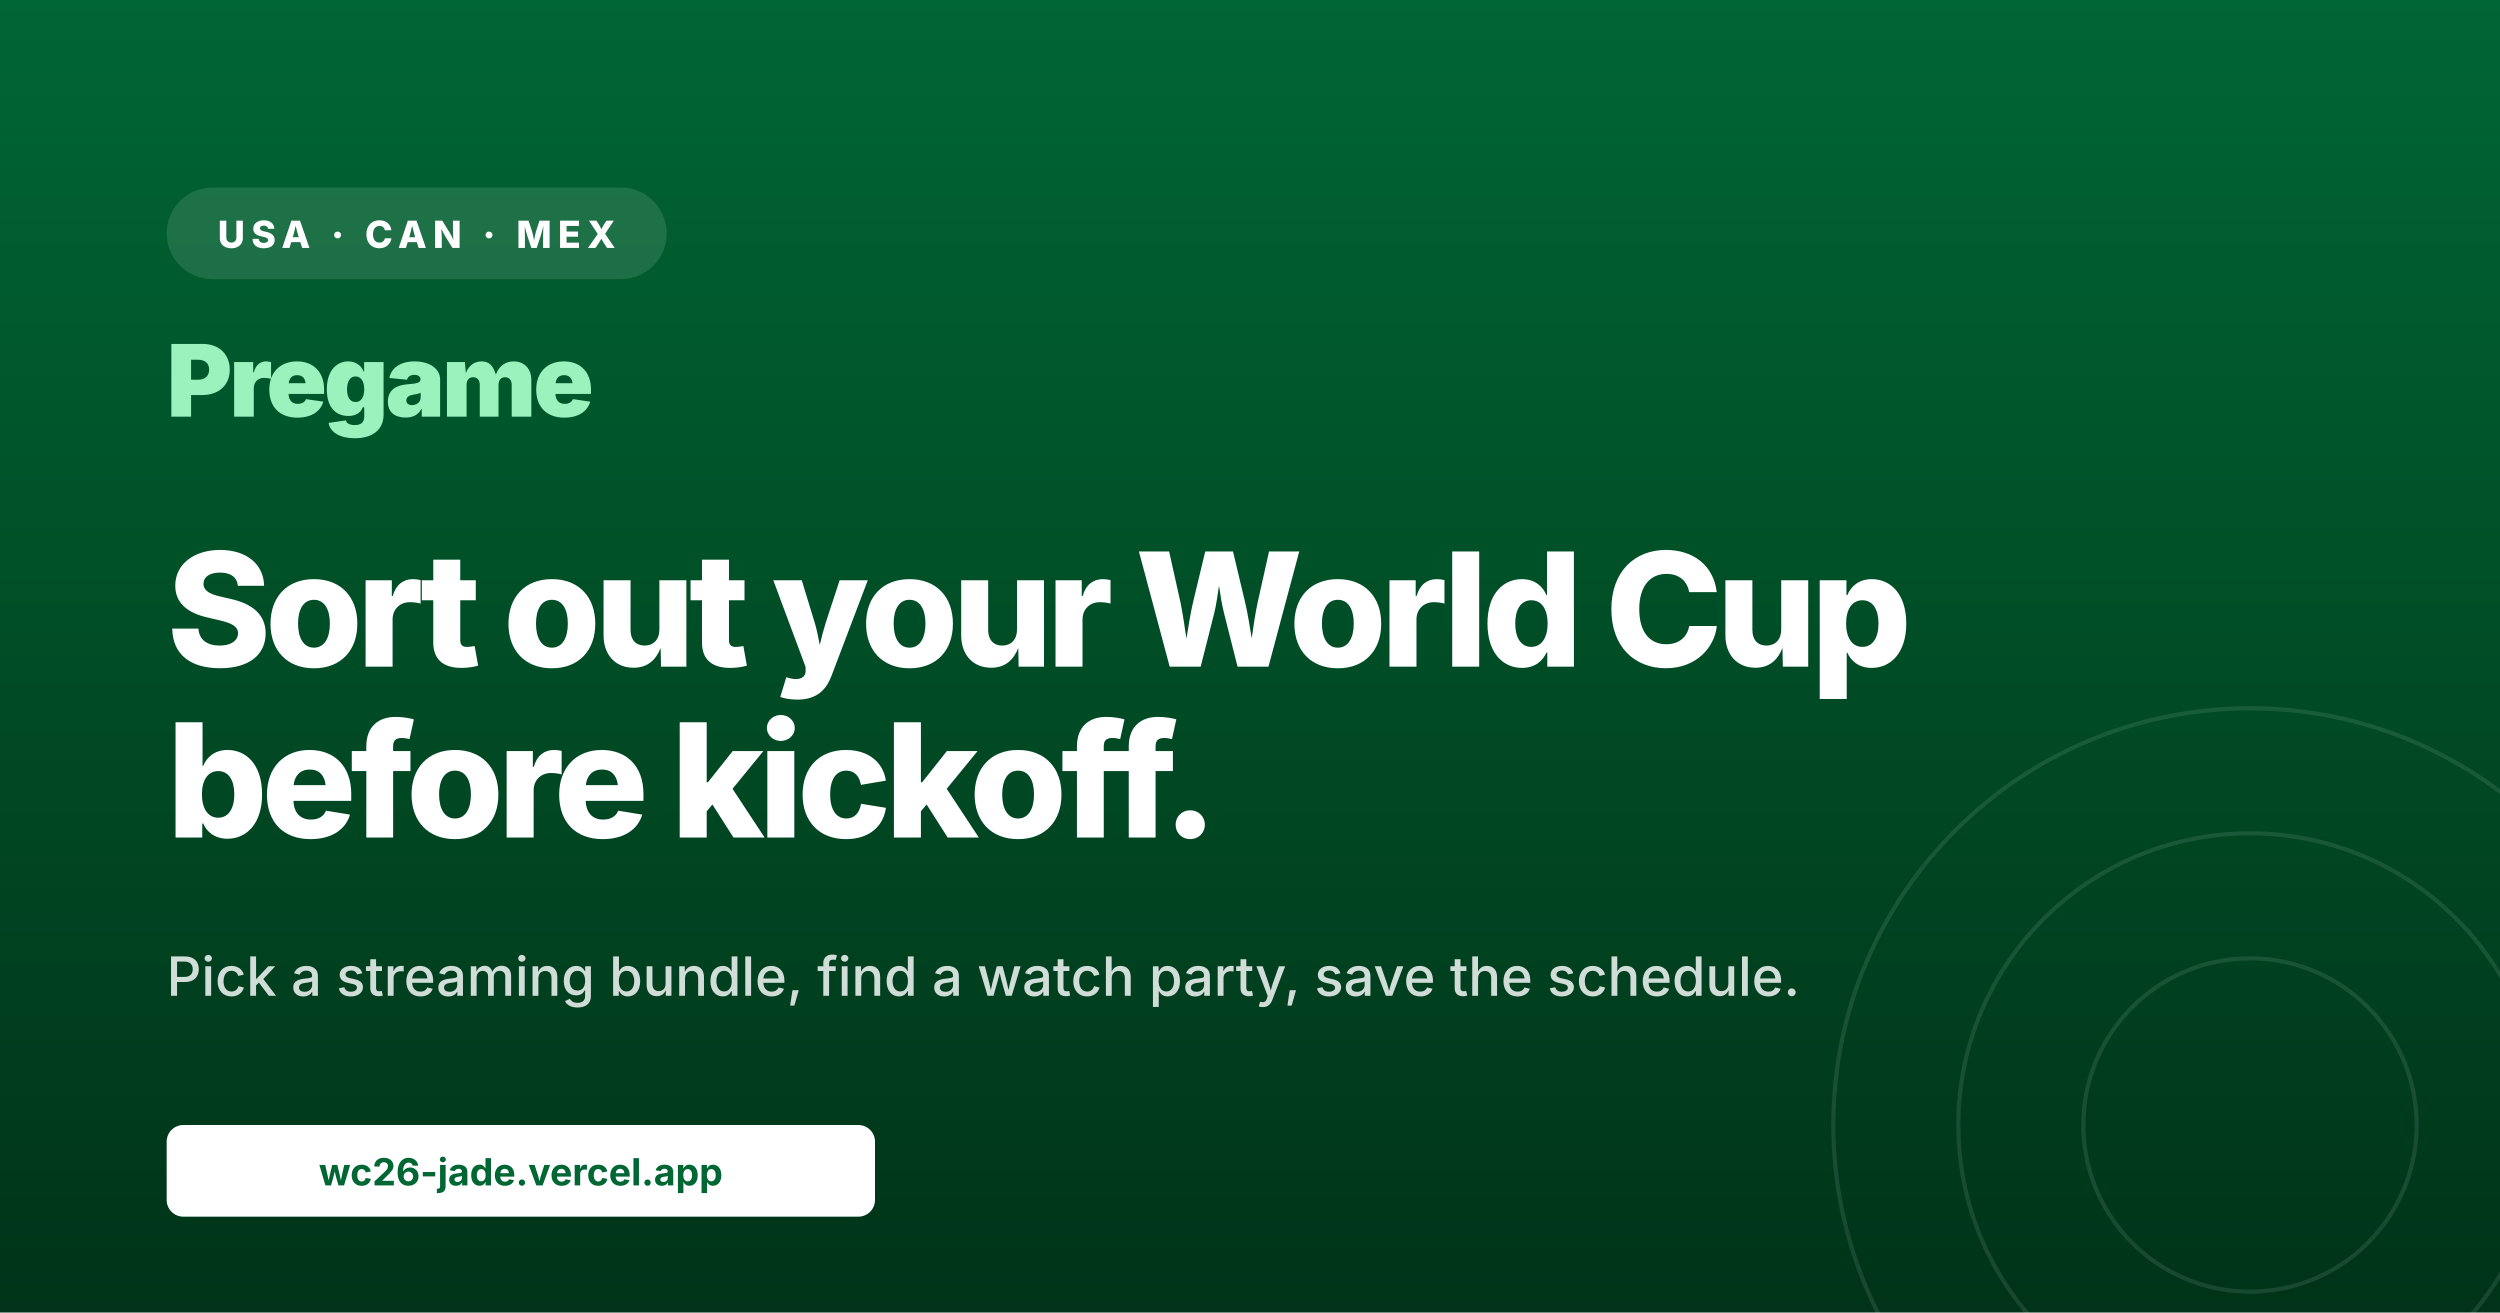
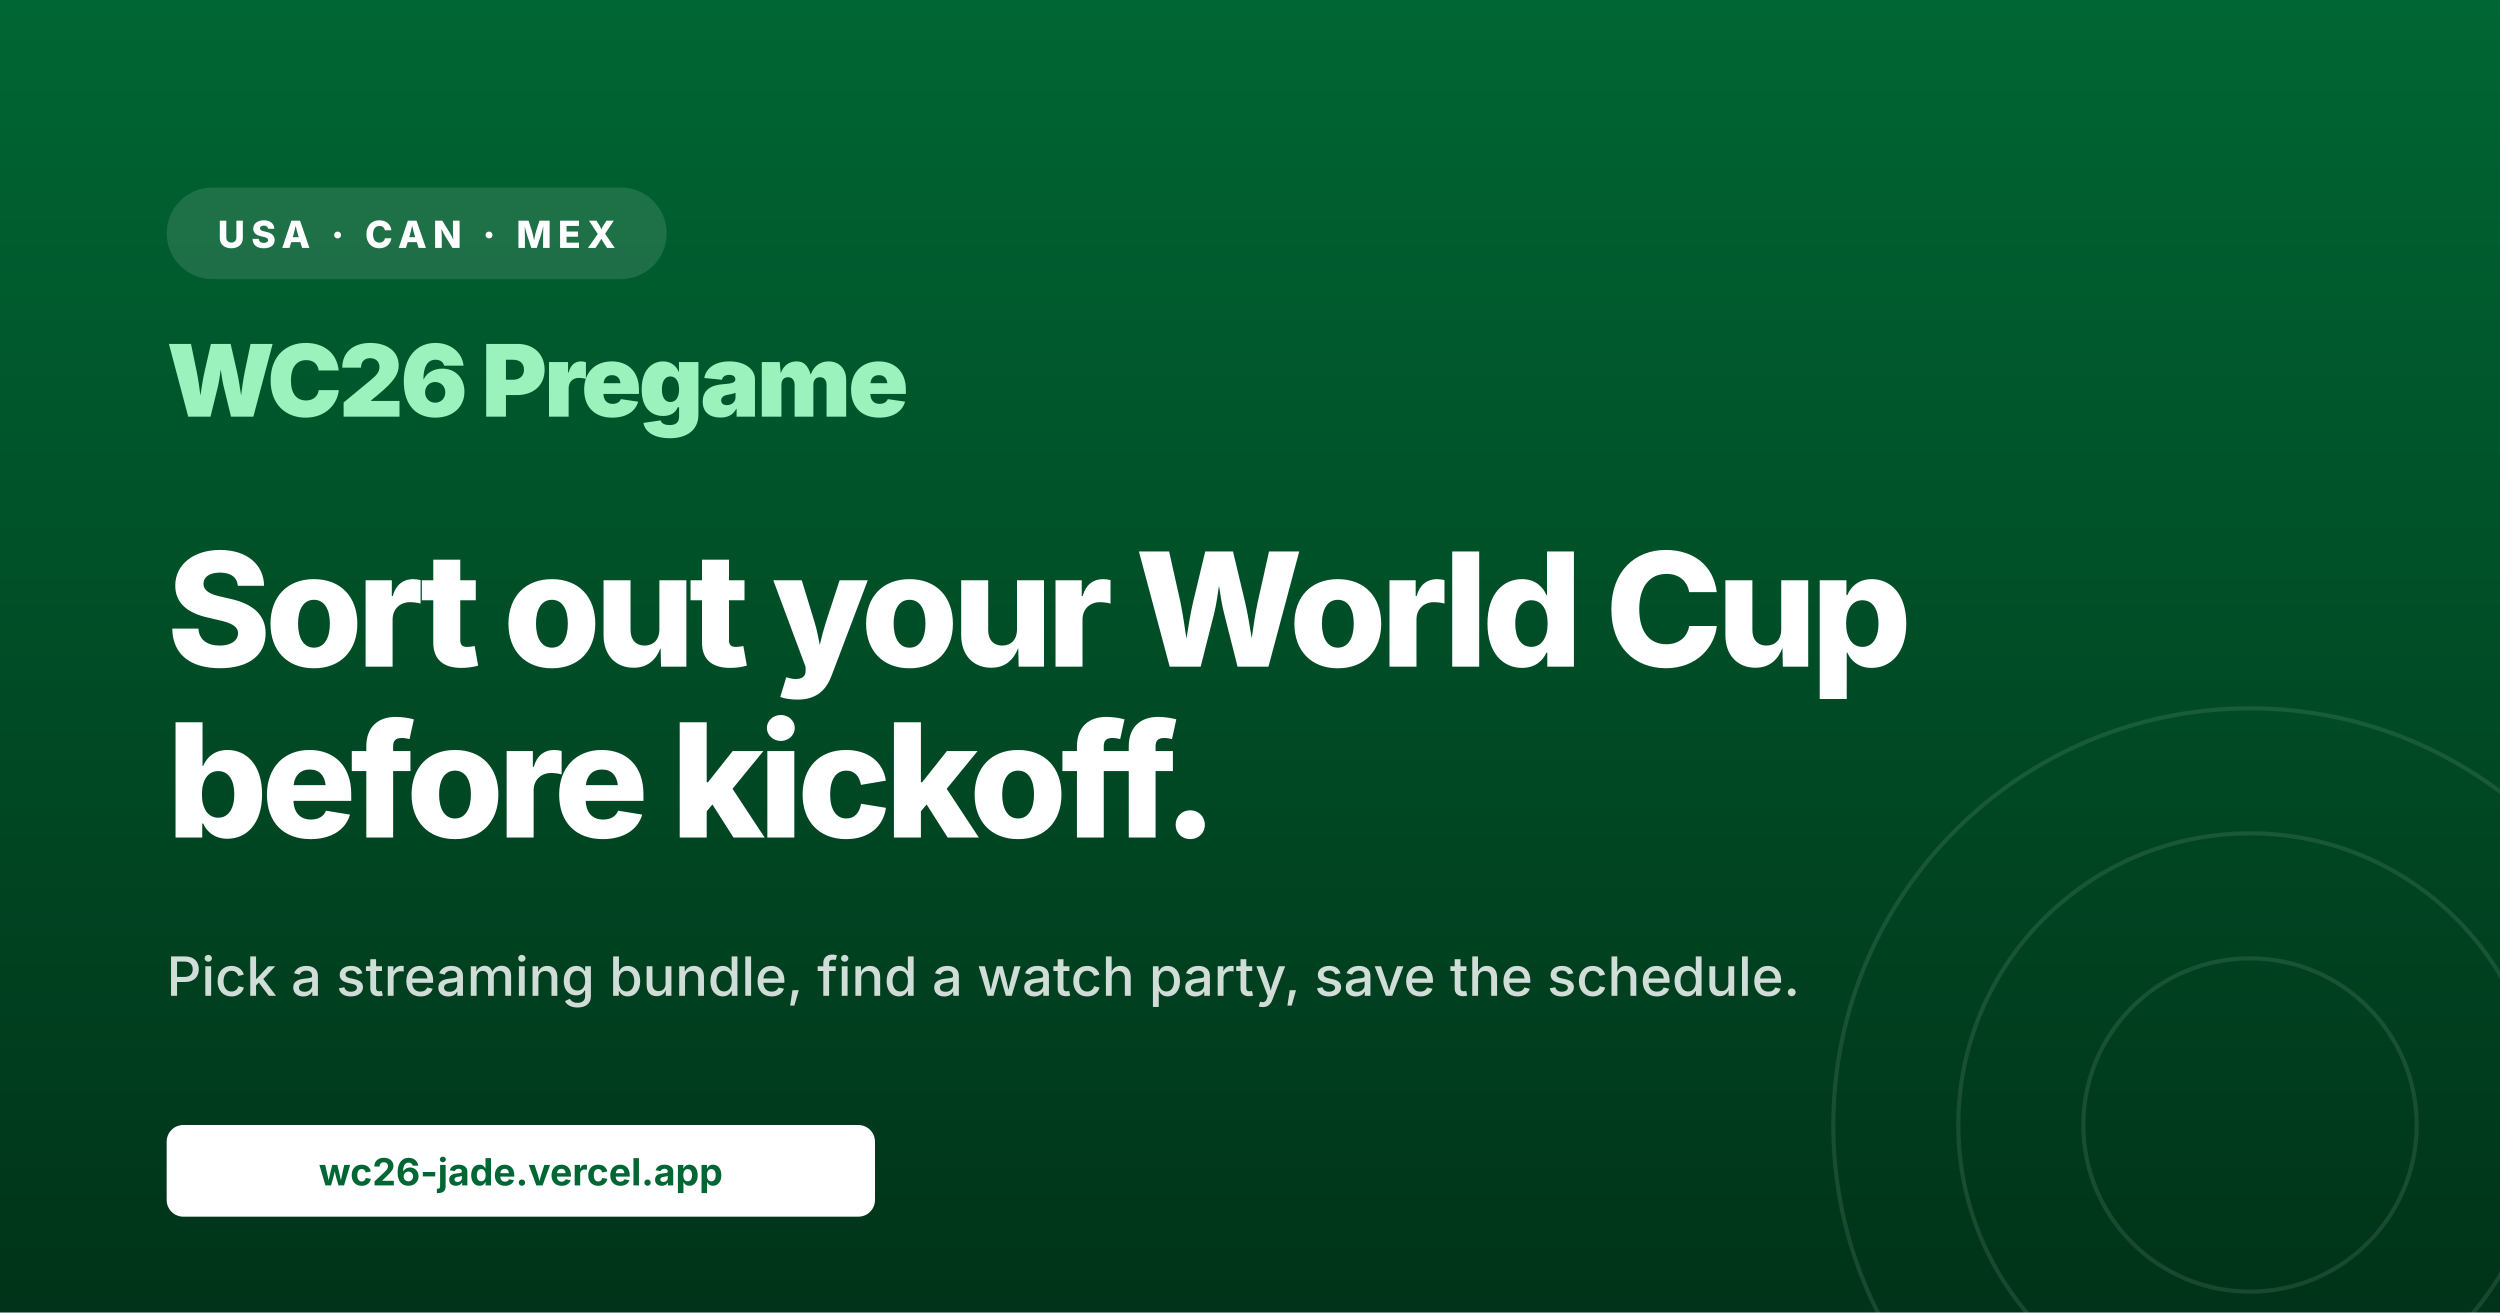
<svg xmlns="http://www.w3.org/2000/svg" viewBox="0 0 1200 630" width="1200" height="630">
  <defs>
    <linearGradient id="bg" x1="0" y1="0" x2="0" y2="1">
      <stop offset="0" stop-color="#006633" />
      <stop offset="1" stop-color="#003319" />
    </linearGradient>
  </defs>
  <rect width="1200" height="630" fill="url(#bg)" />
  <g opacity="0.10" fill="none" stroke="#fff" stroke-width="2">
    <circle cx="1080" cy="540" r="80" />
    <circle cx="1080" cy="540" r="140" />
    <circle cx="1080" cy="540" r="200" />
  </g>
  <g transform="translate(80, 90)">
    <rect x="0" y="0" width="240" height="44" rx="22" fill="#ffffff" opacity="0.12" />
    <text x="120" y="29" font-family="-apple-system, system-ui, sans-serif" font-size="18" font-weight="800" letter-spacing="3" text-anchor="middle" fill="#ffffff">USA · CAN · MEX</text>
  </g>
-   <text x="80" y="200" font-family="-apple-system, system-ui, sans-serif" font-size="48" font-weight="900" fill="#9bf2bd" letter-spacing="-1.5">Pregame</text>
+   <text x="80" y="200" font-family="-apple-system, system-ui, sans-serif" font-size="48" font-weight="900" fill="#9bf2bd" letter-spacing="-1.5">WC26 Pregame</text>
  <text x="80" y="320" font-family="-apple-system, system-ui, sans-serif" font-size="76" font-weight="800" fill="#ffffff" letter-spacing="-3">Sort out your World Cup</text>
  <text x="80" y="402" font-family="-apple-system, system-ui, sans-serif" font-size="76" font-weight="800" fill="#ffffff" letter-spacing="-3">before kickoff.</text>
  <text x="80" y="478" font-family="-apple-system, system-ui, sans-serif" font-size="26" font-weight="500" fill="#ffffff" opacity="0.82">Pick a streaming bundle, find a watch party, save the schedule.</text>
  <g transform="translate(80, 540)">
    <rect x="0" y="0" width="340" height="44" rx="8" fill="#ffffff" />
    <text x="170" y="29" font-family="-apple-system, system-ui, sans-serif" font-size="18" font-weight="700" text-anchor="middle" fill="#006633">wc26-jade.vercel.app</text>
  </g>
</svg>
